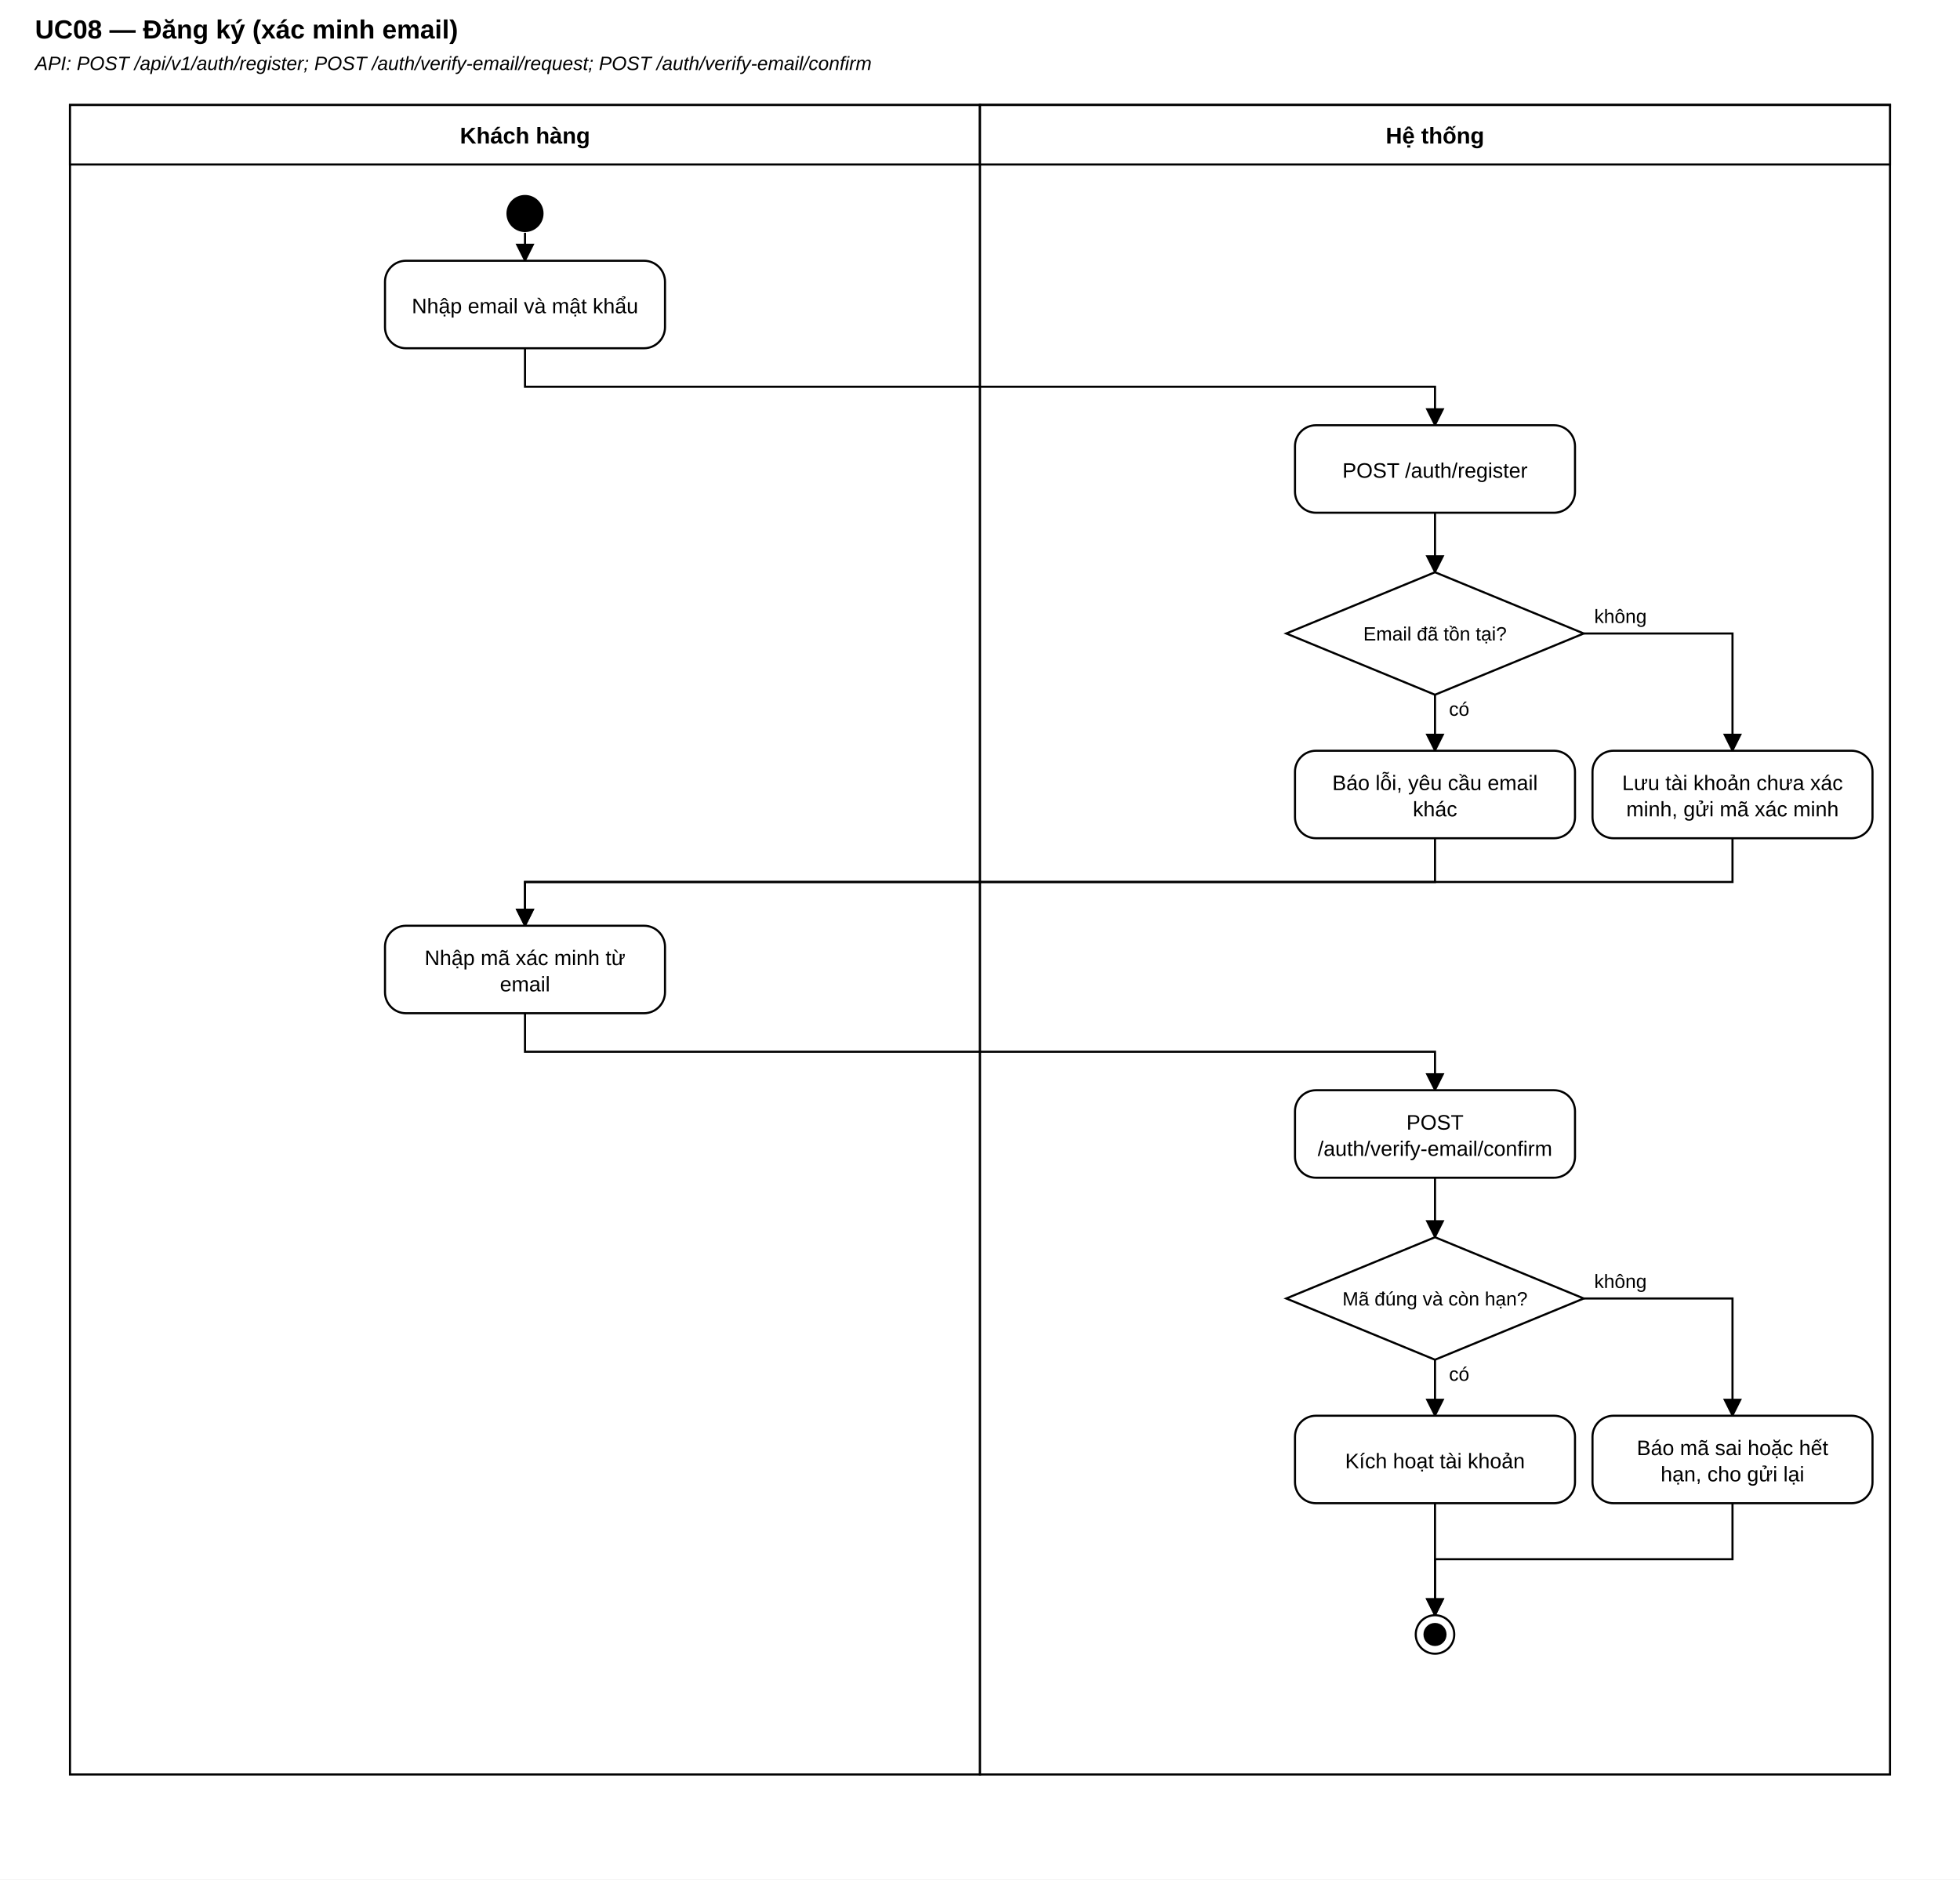
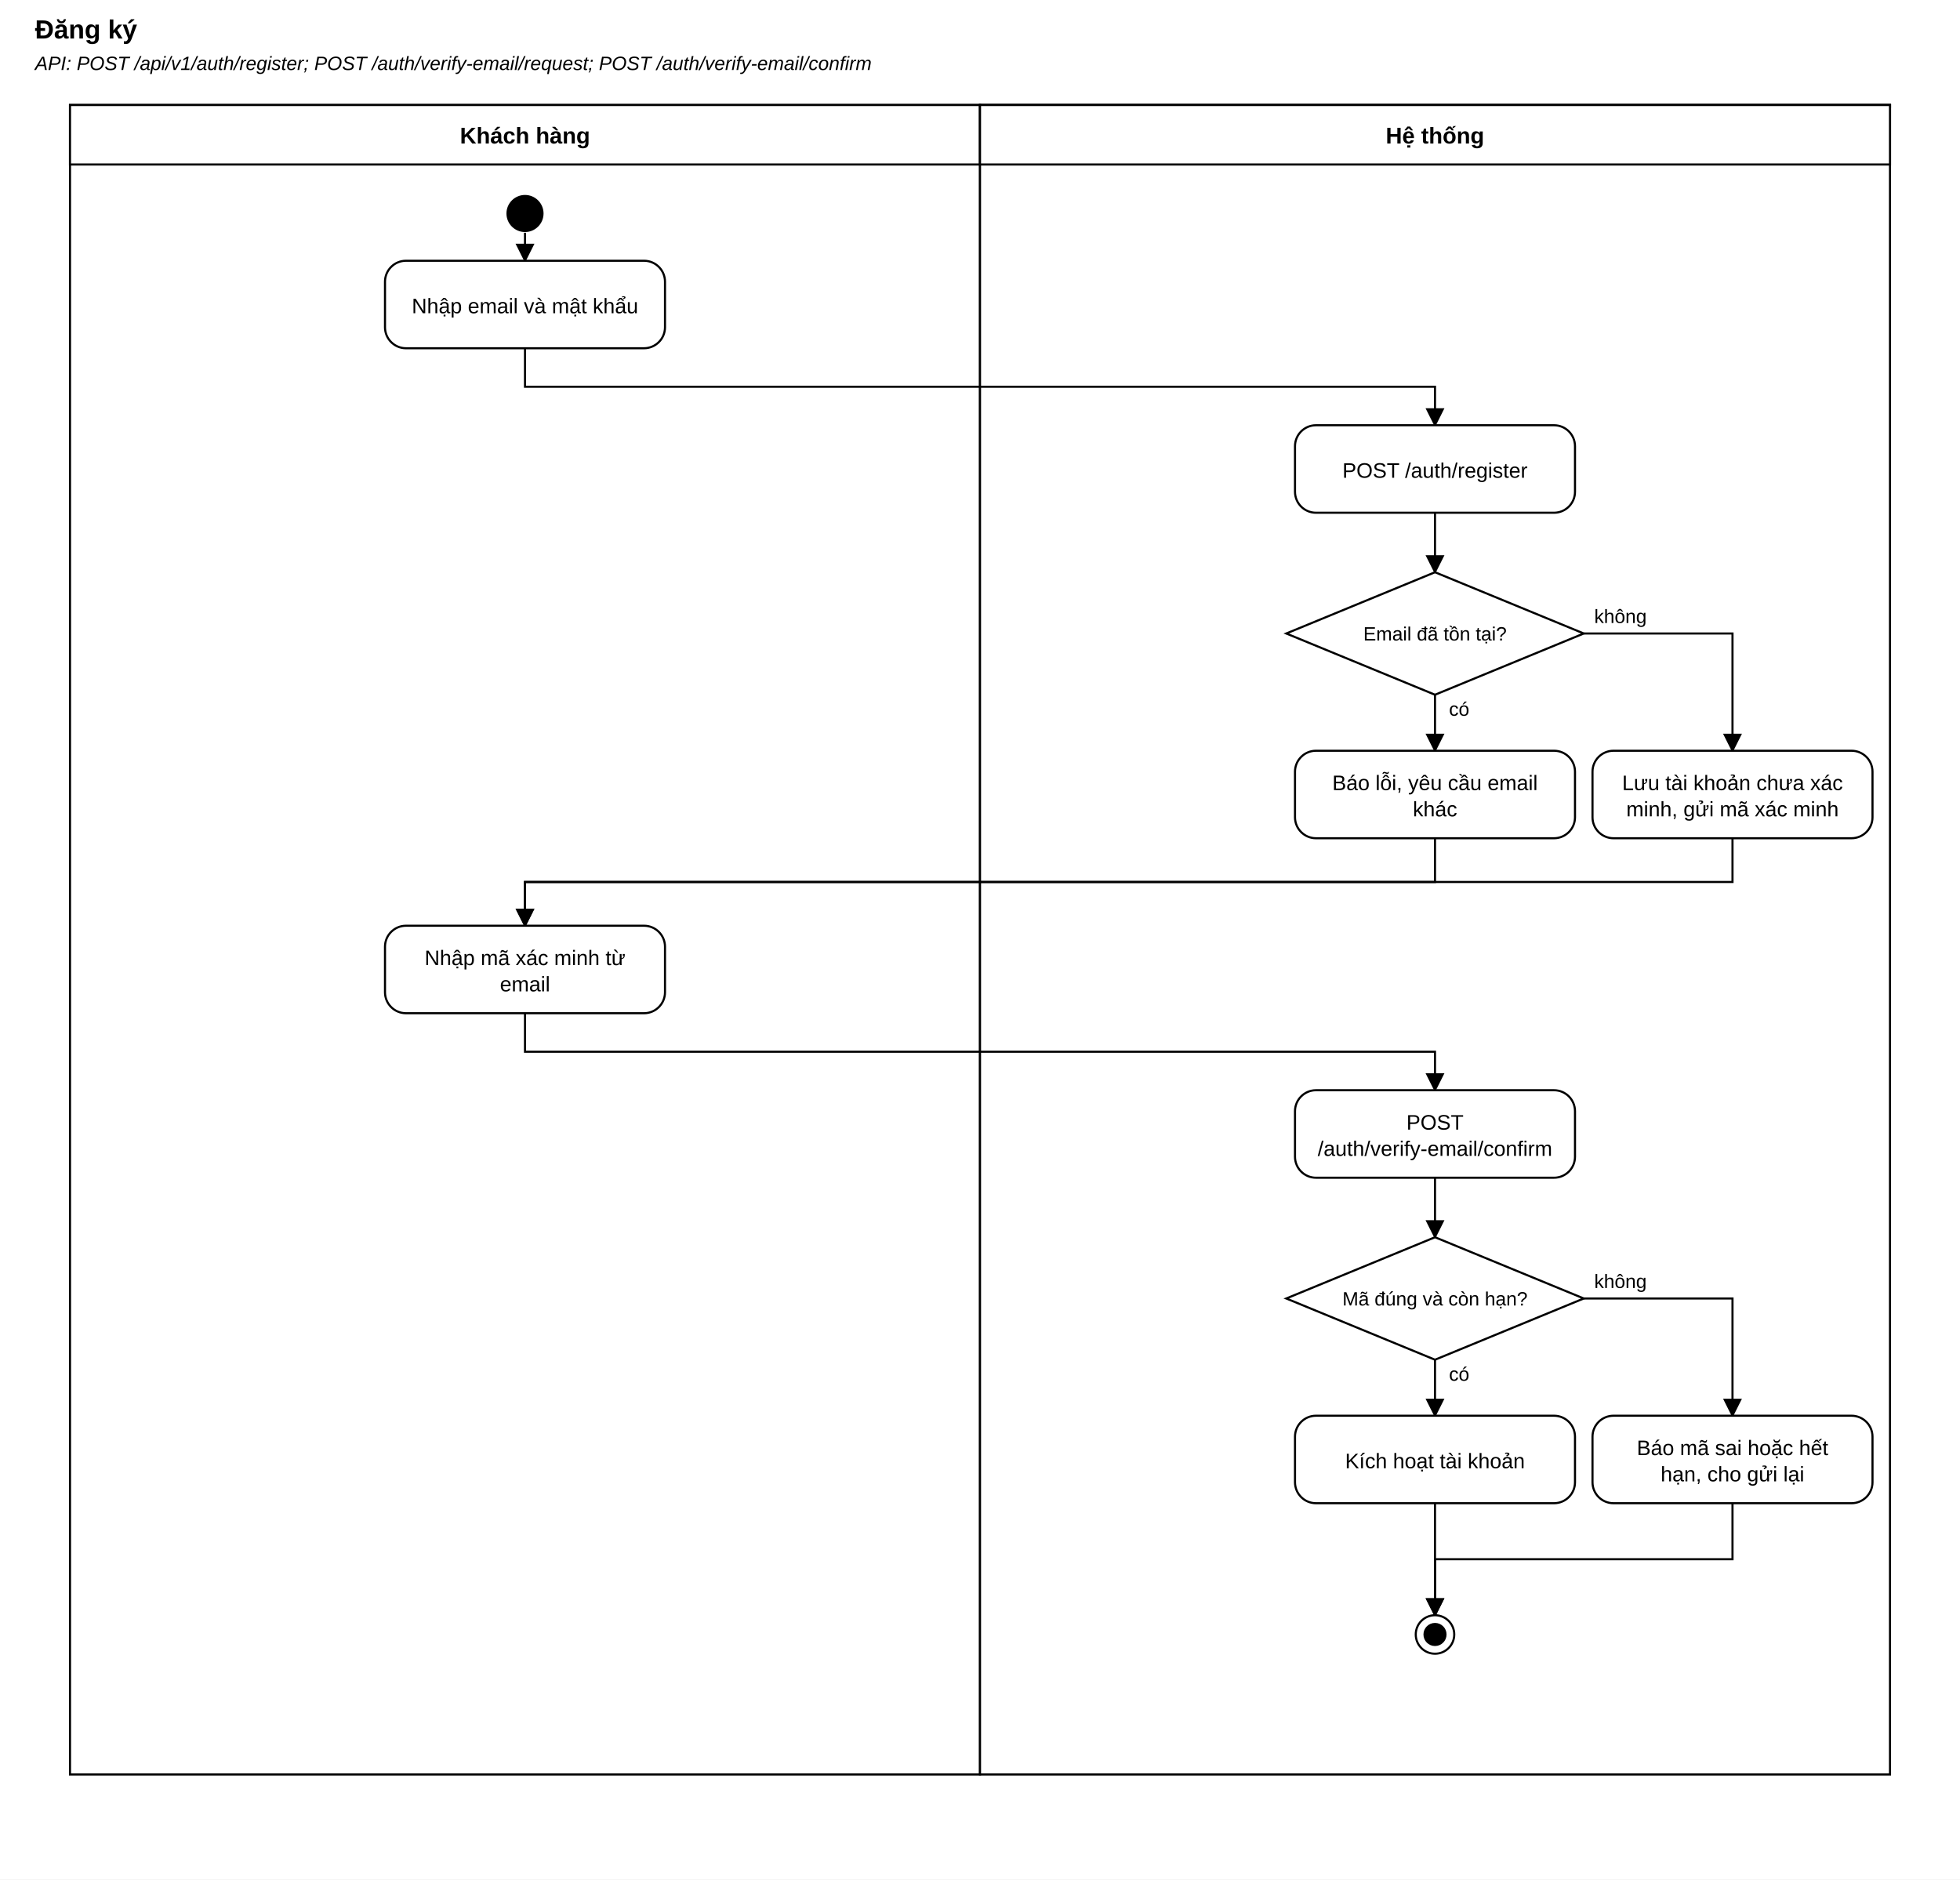
<svg xmlns="http://www.w3.org/2000/svg" width="1120" height="1074" viewBox="0 0 1120 1074">
  <defs>
    <marker id="dac" viewBox="0 0 10 10" refX="9" refY="5" markerWidth="9" markerHeight="9" orient="auto">
      <path d="M0,0 L10,5 L0,10 z" fill="#000" />
    </marker>
    <marker id="ho" viewBox="0 0 12 12" refX="11" refY="6" markerWidth="11" markerHeight="11" orient="auto">
      <path d="M1,1 L11,6 L1,11" fill="none" stroke="#000" stroke-width="1.2" />
    </marker>
  </defs>
  <rect width="100%" height="100%" fill="#fff" />
-   <text x="20" y="22" font-family="Arial, Helvetica, sans-serif" font-size="15" text-anchor="start" font-weight="bold" fill="#000">UC08 — Đăng ký (xác minh email)</text>
+   <text x="20" y="22" font-family="Arial, Helvetica, sans-serif" font-size="15" text-anchor="start" font-weight="bold" fill="#000">Đăng ký</text>
  <text x="20" y="40" font-family="Arial, Helvetica, sans-serif" font-size="11" text-anchor="start" font-weight="normal" fill="#000" font-style="italic">API: POST /api/v1/auth/register; POST /auth/verify-email/request; POST /auth/verify-email/confirm</text>
  <rect x="560" y="60" width="520" height="1" rx="0" fill="#fff" stroke="#000" stroke-width="1.2" />
  <rect x="40" y="60" width="520" height="954" rx="0" fill="#fff" stroke="#000" stroke-width="1.2" />
  <rect x="40" y="60" width="520" height="34" rx="0" fill="#fff" stroke="#000" stroke-width="1.2" />
  <text x="300.0" y="82" font-family="Arial, Helvetica, sans-serif" font-size="13" text-anchor="middle" font-weight="bold" fill="#000">Khách hàng</text>
  <rect x="560" y="60" width="520" height="954" rx="0" fill="#fff" stroke="#000" stroke-width="1.2" />
  <rect x="560" y="60" width="520" height="34" rx="0" fill="#fff" stroke="#000" stroke-width="1.2" />
  <text x="820.0" y="82" font-family="Arial, Helvetica, sans-serif" font-size="13" text-anchor="middle" font-weight="bold" fill="#000">Hệ thống</text>
  <line x1="300" y1="133.0" x2="300" y2="149.0" stroke="#000" stroke-width="1.2" marker-end="url(#dac)" />
  <path d="M 300 199.0 V 221.0 H 820 V 243.0" fill="none" stroke="#000" stroke-width="1.2" marker-end="url(#dac)" />
  <line x1="820" y1="293.0" x2="820" y2="327.0" stroke="#000" stroke-width="1.2" marker-end="url(#dac)" />
  <line x1="820" y1="397.0" x2="820" y2="429.0" stroke="#000" stroke-width="1.2" marker-end="url(#dac)" />
  <text x="828" y="409.0" font-family="Arial, Helvetica, sans-serif" font-size="11" text-anchor="start" font-weight="normal" fill="#000">có</text>
  <path d="M 905.0 362 H 990 V 429.0" fill="none" stroke="#000" stroke-width="1.2" marker-end="url(#dac)" />
  <text x="911.0" y="356" font-family="Arial, Helvetica, sans-serif" font-size="11" text-anchor="start" font-weight="normal" fill="#000">không</text>
  <path d="M 820 479.0 V 504.0 H 300 V 529.0" fill="none" stroke="#000" stroke-width="1.2" marker-end="url(#dac)" />
  <path d="M 990 479.0 V 504.0 H 300 V 529.0" fill="none" stroke="#000" stroke-width="1.2" marker-end="url(#dac)" />
  <path d="M 300 579.0 V 601.0 H 820 V 623.0" fill="none" stroke="#000" stroke-width="1.2" marker-end="url(#dac)" />
  <line x1="820" y1="673.0" x2="820" y2="707.0" stroke="#000" stroke-width="1.2" marker-end="url(#dac)" />
  <line x1="820" y1="777.0" x2="820" y2="809.0" stroke="#000" stroke-width="1.2" marker-end="url(#dac)" />
  <text x="828" y="789.0" font-family="Arial, Helvetica, sans-serif" font-size="11" text-anchor="start" font-weight="normal" fill="#000">có</text>
  <path d="M 905.0 742 H 990 V 809.0" fill="none" stroke="#000" stroke-width="1.2" marker-end="url(#dac)" />
  <text x="911.0" y="736" font-family="Arial, Helvetica, sans-serif" font-size="11" text-anchor="start" font-weight="normal" fill="#000">không</text>
  <line x1="820" y1="859.0" x2="820" y2="923.0" stroke="#000" stroke-width="1.2" marker-end="url(#dac)" />
  <path d="M 990 859.0 V 891.0 H 820 V 923.0" fill="none" stroke="#000" stroke-width="1.2" marker-end="url(#dac)" />
  <circle cx="300" cy="122" r="10" fill="#000" stroke="#000" stroke-width="1.2" />
  <rect x="220.0" y="149.0" width="160" height="50" rx="12" fill="#fff" stroke="#000" stroke-width="1.2" />
  <text x="300" y="179.0" font-family="Arial, Helvetica, sans-serif" font-size="12" text-anchor="middle" font-weight="normal" fill="#000">Nhập email và mật khẩu</text>
  <rect x="740.0" y="243.0" width="160" height="50" rx="12" fill="#fff" stroke="#000" stroke-width="1.2" />
  <text x="820" y="273.0" font-family="Arial, Helvetica, sans-serif" font-size="12" text-anchor="middle" font-weight="normal" fill="#000">POST /auth/register</text>
  <path d="M 820 327.0 L 905.0 362 L 820 397.0 L 735.0 362 Z" fill="#fff" stroke="#000" stroke-width="1.2" />
  <text x="820" y="366" font-family="Arial, Helvetica, sans-serif" font-size="11" text-anchor="middle" font-weight="normal" fill="#000">Email đã tồn tại?</text>
  <rect x="740.0" y="429.0" width="160" height="50" rx="12" fill="#fff" stroke="#000" stroke-width="1.2" />
  <text x="820" y="451.5" font-family="Arial, Helvetica, sans-serif" font-size="12" text-anchor="middle" font-weight="normal" fill="#000">Báo lỗi, yêu cầu email</text>
  <text x="820" y="466.5" font-family="Arial, Helvetica, sans-serif" font-size="12" text-anchor="middle" font-weight="normal" fill="#000">khác</text>
  <rect x="910.0" y="429.0" width="160" height="50" rx="12" fill="#fff" stroke="#000" stroke-width="1.2" />
  <text x="990" y="451.5" font-family="Arial, Helvetica, sans-serif" font-size="12" text-anchor="middle" font-weight="normal" fill="#000">Lưu tài khoản chưa xác</text>
  <text x="990" y="466.5" font-family="Arial, Helvetica, sans-serif" font-size="12" text-anchor="middle" font-weight="normal" fill="#000">minh, gửi mã xác minh</text>
  <rect x="220.0" y="529.0" width="160" height="50" rx="12" fill="#fff" stroke="#000" stroke-width="1.2" />
  <text x="300" y="551.5" font-family="Arial, Helvetica, sans-serif" font-size="12" text-anchor="middle" font-weight="normal" fill="#000">Nhập mã xác minh từ</text>
  <text x="300" y="566.5" font-family="Arial, Helvetica, sans-serif" font-size="12" text-anchor="middle" font-weight="normal" fill="#000">email</text>
  <rect x="740.0" y="623.0" width="160" height="50" rx="12" fill="#fff" stroke="#000" stroke-width="1.2" />
  <text x="820" y="645.5" font-family="Arial, Helvetica, sans-serif" font-size="12" text-anchor="middle" font-weight="normal" fill="#000">POST</text>
  <text x="820" y="660.5" font-family="Arial, Helvetica, sans-serif" font-size="12" text-anchor="middle" font-weight="normal" fill="#000">/auth/verify-email/confirm</text>
  <path d="M 820 707.0 L 905.0 742 L 820 777.0 L 735.0 742 Z" fill="#fff" stroke="#000" stroke-width="1.2" />
  <text x="820" y="746" font-family="Arial, Helvetica, sans-serif" font-size="11" text-anchor="middle" font-weight="normal" fill="#000">Mã đúng và còn hạn?</text>
  <rect x="740.0" y="809.0" width="160" height="50" rx="12" fill="#fff" stroke="#000" stroke-width="1.2" />
  <text x="820" y="839.0" font-family="Arial, Helvetica, sans-serif" font-size="12" text-anchor="middle" font-weight="normal" fill="#000">Kích hoạt tài khoản</text>
  <rect x="910.0" y="809.0" width="160" height="50" rx="12" fill="#fff" stroke="#000" stroke-width="1.2" />
  <text x="990" y="831.5" font-family="Arial, Helvetica, sans-serif" font-size="12" text-anchor="middle" font-weight="normal" fill="#000">Báo mã sai hoặc hết</text>
  <text x="990" y="846.5" font-family="Arial, Helvetica, sans-serif" font-size="12" text-anchor="middle" font-weight="normal" fill="#000">hạn, cho gửi lại</text>
  <circle cx="820" cy="934" r="11" fill="#fff" stroke="#000" stroke-width="1.2" />
  <circle cx="820" cy="934" r="6" fill="#000" stroke="#000" stroke-width="1.2" />
</svg>
